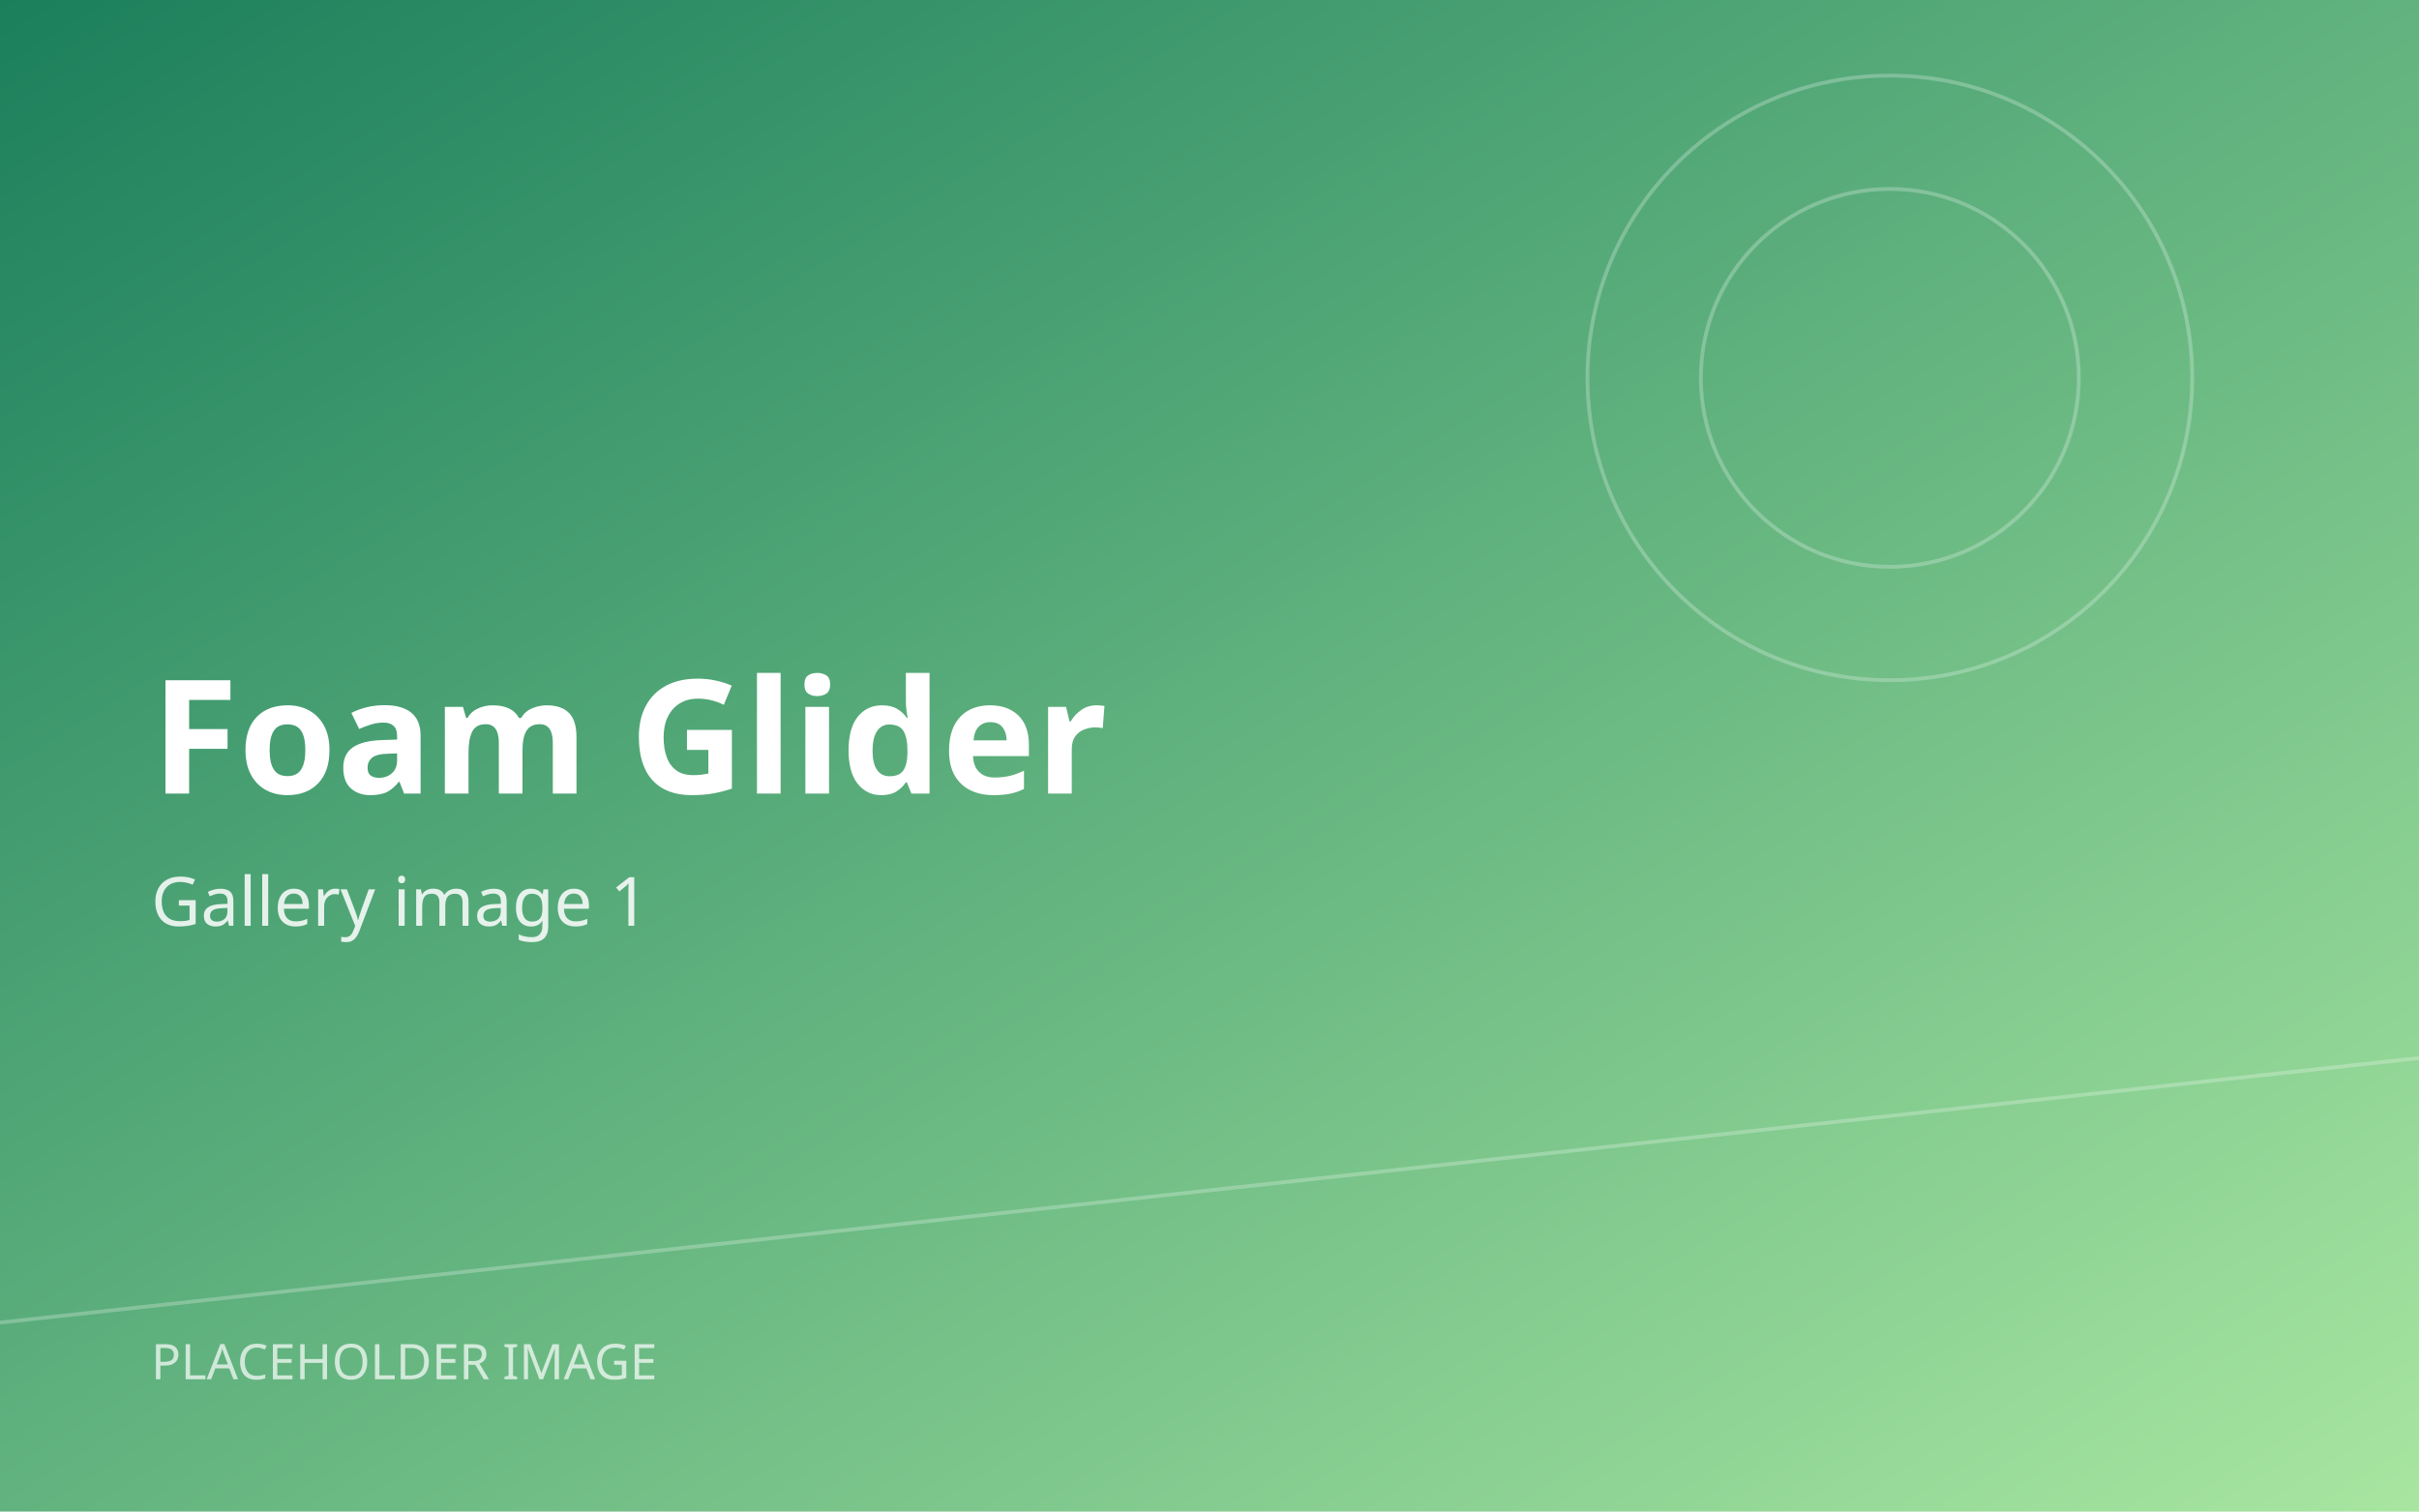
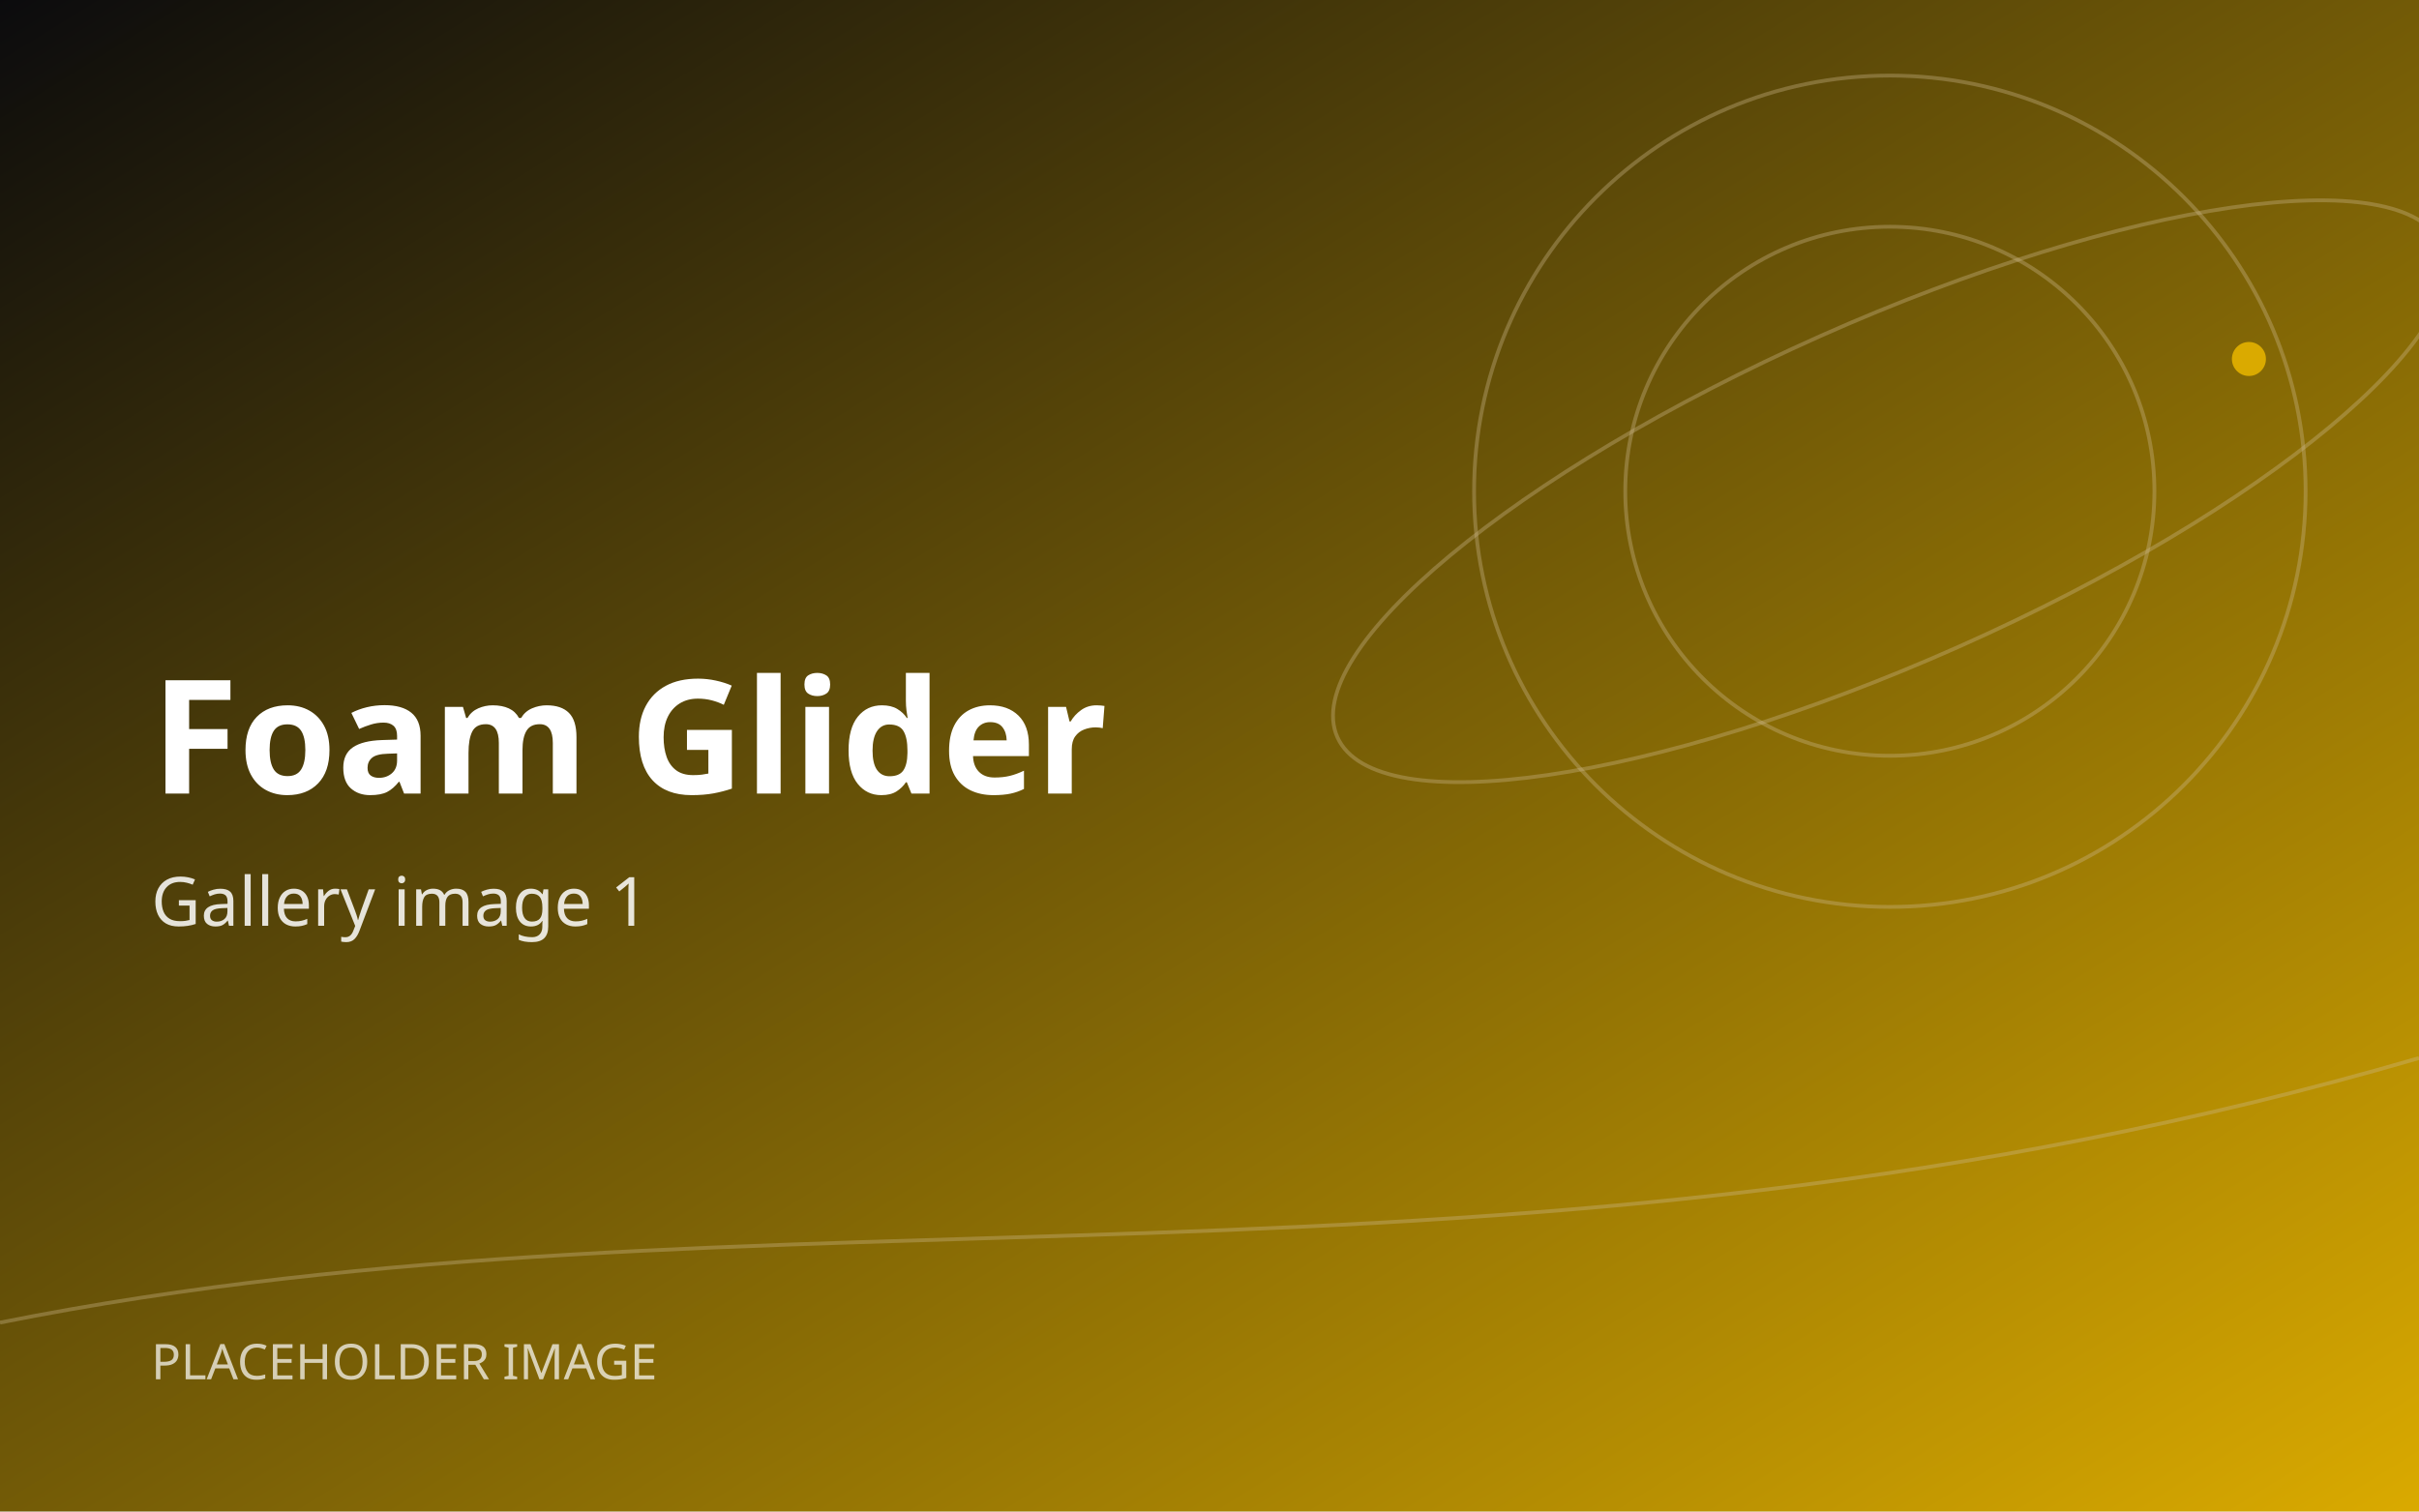
<svg xmlns="http://www.w3.org/2000/svg" viewBox="0 0 1280 800" width="1280" height="800">
  <defs>
    <linearGradient id="g" x1="0" y1="0" x2="1" y2="1">
-       <stop offset="0" stop-color="#1b7f5c" />
-       <stop offset="1" stop-color="#a8e6a1" />
+       <stop offset="0" stop-color="#0b0b0d" />
+       <stop offset="1" stop-color="#daaa00" />
    </linearGradient>
  </defs>
  <rect width="1280" height="800" fill="url(#g)" />
-   <g fill="none" stroke="#fff" stroke-opacity=".25" stroke-width="2">
-     <circle cx="1000" cy="200" r="160" />
-     <circle cx="1000" cy="200" r="100" />
-     <path d="M0 700 L1280 560" />
+   <g fill="none" stroke="#cfb991" stroke-opacity=".35" stroke-width="2">
+     <circle cx="1000" cy="260" r="220" />
+     <circle cx="1000" cy="260" r="140" />
+     <ellipse cx="1000" cy="260" rx="320" ry="90" transform="rotate(-24 1000 260)" />
+     <path d="M0 700 C 400 620 800 700 1280 560" />
  </g>
+   <circle cx="1190" cy="190" r="9" fill="#daaa00" />
  <text x="80" y="420" font-family="system-ui,sans-serif" font-size="84" font-weight="800" fill="#fff">Foam Glider</text>
  <text x="80" y="490" font-family="system-ui,sans-serif" font-size="36" fill="#fff" fill-opacity=".85">Gallery image 1</text>
  <text x="80" y="730" font-family="system-ui,sans-serif" font-size="26" fill="#fff" fill-opacity=".7">PLACEHOLDER IMAGE</text>
</svg>
